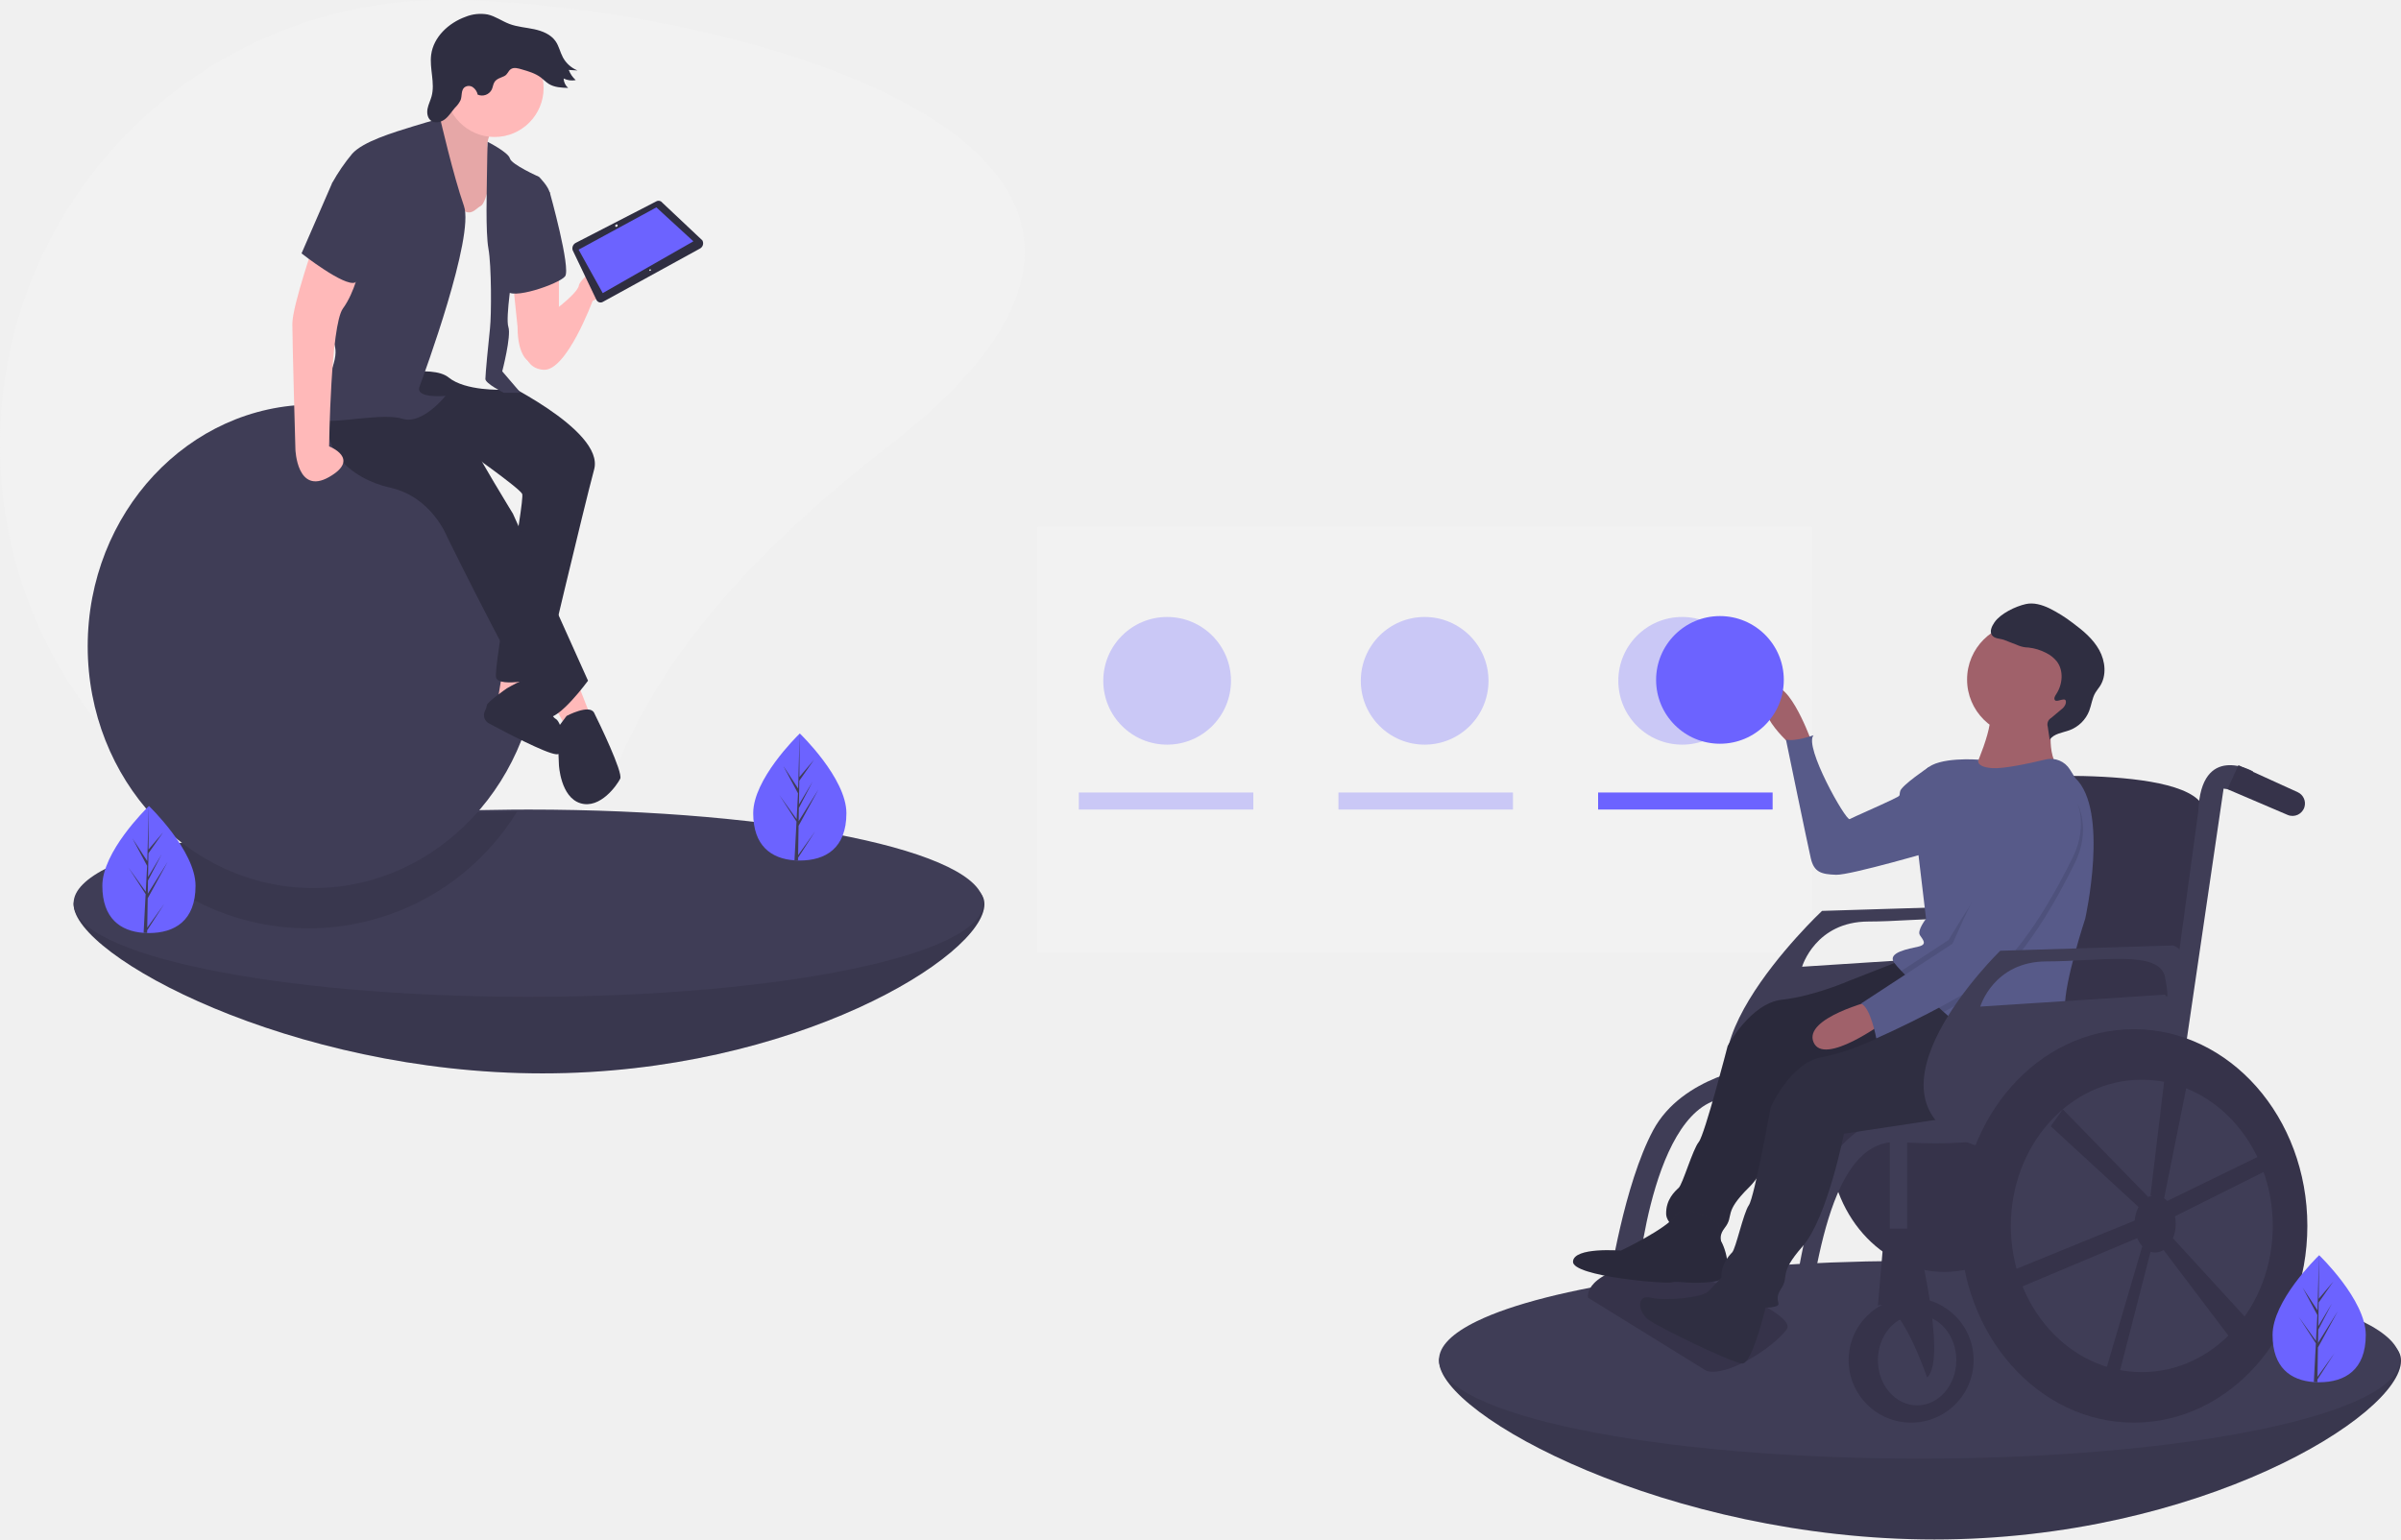
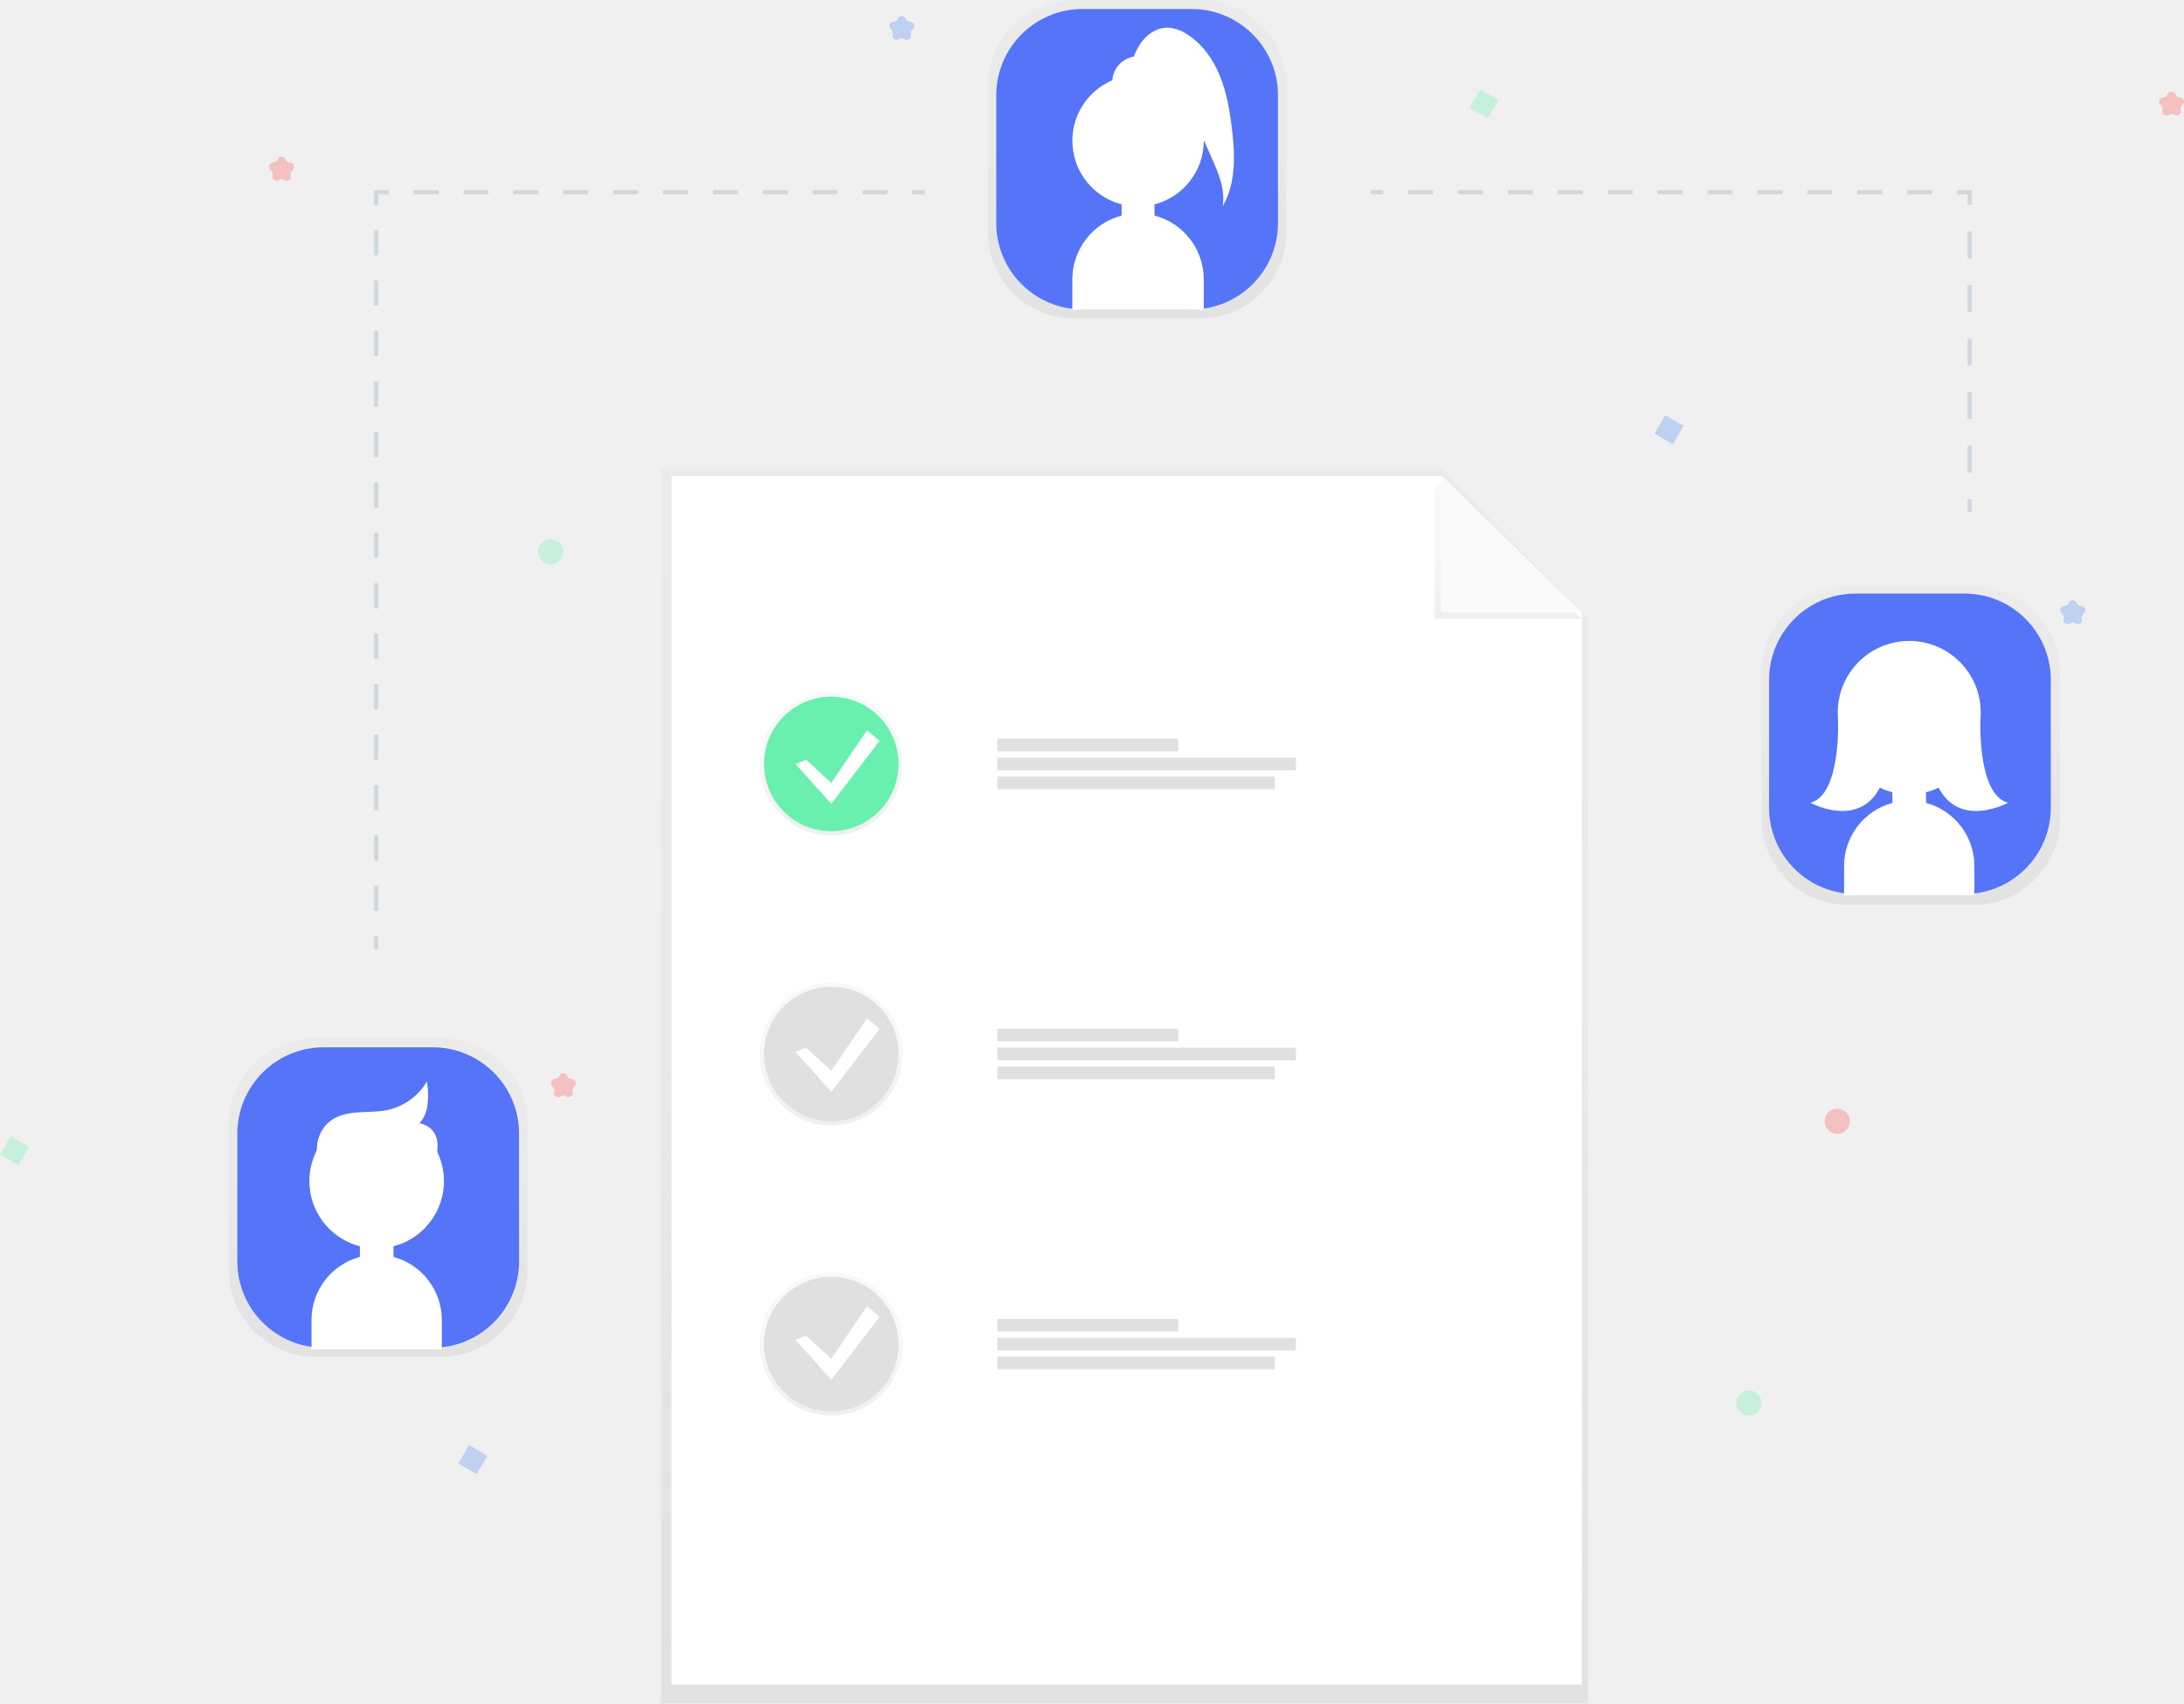
- <svg xmlns="http://www.w3.org/2000/svg" id="a3a13504-18ee-4099-a22c-5e563c906cad" data-name="Layer 1" width="1191.523" height="764.215" viewBox="0 0 1191.523 764.215">
-   <path d="M445.925,288.736c-199.277,154.418-98.875,220.843-220.843,220.843s-220.843-98.875-220.843-220.843,98.875-220.843,220.843-220.843S645.202,134.318,445.925,288.736Z" transform="translate(-4.23827 -67.89235)" fill="#f2f2f2" />
-   <path d="M492.762,516.736c0,25.665-94.571,84-219.25,84s-232.75-58.335-232.75-84c0-6.419,10.586,1.552,22-4,33.23-16.193,112.464-4.257,202.395-4.923q4.162-.038,8.355-.038C398.191,507.775,492.762,491.071,492.762,516.736Z" transform="translate(-4.23827 -67.89235)" fill="#3f3d56" />
-   <path d="M492.762,516.736c0,25.665-94.571,84-219.25,84s-232.75-58.335-232.75-84c0-6.419,10.586,1.552,22-4,33.23-16.193,112.464-4.257,202.395-4.923q4.162-.038,8.355-.038C398.191,507.775,492.762,491.071,492.762,516.736Z" transform="translate(-4.23827 -67.89235)" opacity="0.1" />
-   <path d="M492.262,516.256c0,25.665-101.071,46.48-225.75,46.48s-225.75-20.816-225.75-46.48c0-6.419,6.308-12.525,17.722-18.077,33.23-16.193,109.742-27.7,199.673-28.366q4.162-.038,8.355-.038C391.191,469.775,492.262,490.591,492.262,516.256Z" transform="translate(-4.23827 -67.89235)" fill="#3f3d56" />
-   <path d="M260.842,470.766a121.496,121.496,0,0,1-189.28,22.58C103.062,480.456,175.592,471.296,260.842,470.766Z" transform="translate(-4.23827 -67.89235)" opacity="0.1" />
-   <ellipse cx="155.523" cy="320.843" rx="112" ry="120" fill="#3f3d56" />
-   <path d="M281.61,202.806v28.131l-14.445,16.726s-6.082-2.281-6.082-17.487l-2.281-22.048Z" transform="translate(-4.23827 -67.89235)" fill="#ffb9b9" />
-   <path d="M267.164,230.937s23.569-15.966,24.329-21.288,34.213-29.651,28.891-14.445-22.048,22.048-22.048,22.048-12.925,34.973-24.329,34.213S262.603,236.259,267.164,230.937Z" transform="translate(-4.23827 -67.89235)" fill="#ffb9b9" />
-   <polygon points="249.241 334.109 246.96 347.795 259.125 344.753 259.125 334.109 249.241 334.109" fill="#ffb9b9" />
-   <path d="M255.76,409.605s14.06-8.33,14.633-4.545,6.655,18.23,9.696,19.751,6.843,18.247,0,17.487c-5.3-.589-24.738-10.755-33.234-15.31a4.643,4.643,0,0,1-1.996-6.067,9.579,9.579,0,0,0,1.017-2.952C245.876,416.447,255.76,409.605,255.76,409.605Z" transform="translate(-4.23827 -67.89235)" fill="#2f2e41" />
-   <path d="M248.917,255.266s55.501,25.85,50.179,45.617S274.007,404.283,274.007,404.283s-22.048,5.322-23.569,0,14.445-88.193,12.925-91.235-29.651-22.809-29.651-22.809L175.93,265.91,200.259,243.101Z" transform="translate(-4.23827 -67.89235)" fill="#2f2e41" />
-   <polygon points="286.495 338.671 293.338 356.158 281.173 361.48 273.57 347.795 286.495 338.671" fill="#ffb9b9" />
-   <path d="M249.678,130.579s-6.843,9.123-1.521,13.685,1.521,21.288,1.521,21.288l-6.843,19.007-27.37-5.322V148.065l1.521-15.206s13.685-12.925,15.206-22.809S249.678,130.579,249.678,130.579Z" transform="translate(-4.23827 -67.89235)" fill="#ffb9b9" />
-   <path d="M249.678,130.579s-6.843,9.123-1.521,13.685,1.521,21.288,1.521,21.288l-6.843,19.007-27.37-5.322V148.065l1.521-15.206s13.685-12.925,15.206-22.809S249.678,130.579,249.678,130.579Z" transform="translate(-4.23827 -67.89235)" opacity="0.1" />
-   <path d="M204.06,249.184s35.734,39.535,35.734,41.056,19.007,32.692,19.007,32.692l37.254,82.871s-14.445,19.767-20.528,18.247-49.419-89.714-49.419-89.714-7.603-19.767-28.131-24.329-36.494-20.528-28.891-38.775S204.06,249.184,204.06,249.184Z" transform="translate(-4.23827 -67.89235)" fill="#2f2e41" />
-   <circle cx="245.439" cy="43.679" r="24.329" fill="#ffb9b9" />
-   <path d="M248.917,151.106s-3.041,17.487-6.082,19.007-5.322,6.843-12.165-.76-12.925-22.809-12.925-22.809l-23.569,28.891L191.896,255.266s26.61-6.843,34.973,0,26.61,6.082,26.61,6.082l-3.801-15.206,3.041-25.85-.76-23.569-.76-16.726Z" transform="translate(-4.23827 -67.89235)" fill="#f2f2f2" />
-   <path d="M246.239,138.309s10.281,5.194,11.042,8.235,14.445,9.123,14.445,9.123,5.322,5.322,5.322,8.363-18.247,38.014-18.247,38.014-3.801,23.569-2.281,28.131-3.041,22.048-3.041,22.048l9.123,10.644h-8.363s-9.123-4.562-9.123-6.843,1.521-18.247,2.281-25.09.76-31.172-.76-39.535-.76-30.412-.76-35.734S246.239,138.309,246.239,138.309Z" transform="translate(-4.23827 -67.89235)" fill="#3f3d56" />
-   <path d="M222.688,126.765s-3.421.773-13.305,3.814-25.09,7.603-30.412,13.685a94.248,94.248,0,0,0-9.884,14.445l3.041,54.741s-6.082,11.404-5.322,17.487,6.843,6.843,2.281,19.767-13.685,24.329-5.322,25.85,30.412-3.801,40.295-.76,21.288-11.404,21.288-11.404-15.206,1.521-12.925-4.562,27.37-74.508,22.048-89.714S222.688,126.765,222.688,126.765Z" transform="translate(-4.23827 -67.89235)" fill="#3f3d56" />
-   <path d="M273.247,160.23l3.801,3.041s10.644,38.014,7.603,41.816-27.37,12.165-28.891,6.843S273.247,160.23,273.247,160.23Z" transform="translate(-4.23827 -67.89235)" fill="#3f3d56" />
-   <path d="M160.724,186.84s-11.404,32.692-11.404,41.816,1.521,62.344,1.521,62.344.76,22.809,16.726,13.685,0-15.206,0-15.206.76-60.063,6.843-68.426,8.363-20.528,8.363-20.528Z" transform="translate(-4.23827 -67.89235)" fill="#ffb9b9" />
-   <path d="M285.411,423.29s11.404-6.082,13.685-1.521,14.445,29.651,12.925,32.692-9.884,15.206-19.767,12.165-10.644-19.007-10.644-19.007l-.76-18.247Z" transform="translate(-4.23827 -67.89235)" fill="#2f2e41" />
-   <path d="M254.442,105.695c-1.676.789-3.664,1.26-4.717,2.784-.78,1.129-.858,2.596-1.427,3.845a5.437,5.437,0,0,1-6.995,2.558,6.032,6.032,0,0,0-2.46-3.736,3.583,3.583,0,0,0-4.254.234c-1.567,1.494-1.012,4.099-1.744,6.137a12.953,12.953,0,0,1-2.786,3.82c-1.664,1.92-2.99,4.172-4.994,5.734s-5.043,2.239-7.034.66c-1.674-1.327-2.021-3.776-1.615-5.874s1.415-4.029,1.983-6.088c1.848-6.692-1.098-13.836-.187-20.718,1.168-8.818,8.663-15.784,17.029-18.807A19.922,19.922,0,0,1,246.236,75.08c3.826.854,7.094,3.29,10.759,4.683,3.919,1.49,8.18,1.75,12.28,2.621s8.321,2.555,10.7,6.006c1.66,2.407,2.23,5.397,3.606,7.977a14.311,14.311,0,0,0,7.249,6.494l-4.335-.247a12.777,12.777,0,0,0,3.454,5.041,9.269,9.269,0,0,1-6.001-.793,6.523,6.523,0,0,0,2.237,4.676c-3.336-.1-6.853-.254-9.672-2.041-1.381-.875-2.506-2.094-3.806-3.086-2.769-2.115-6.205-3.118-9.554-4.079-1.759-.505-3.875-1.207-5.466-.075C256.364,103.197,256.155,104.888,254.442,105.695Z" transform="translate(-4.23827 -67.89235)" fill="#2f2e41" />
-   <path d="M180.492,149.586l-11.404,9.123-15.206,34.973s21.288,16.726,26.61,14.445S194.937,165.552,194.937,165.552Z" transform="translate(-4.23827 -67.89235)" fill="#3f3d56" />
-   <path d="M351.538,191.317l-47.987,26.359a2.285,2.285,0,0,1-3.36-.991l-11.755-24.572a3.067,3.067,0,0,1,1.572-3.683l39.841-20.536a2.326,2.326,0,0,1,3.048.583l19.901,18.749A2.955,2.955,0,0,1,351.538,191.317Z" transform="translate(-4.23827 -67.89235)" fill="#2f2e41" />
-   <polygon points="344.098 119.795 299.111 145.508 287.139 123.932 325.732 102.945 344.098 119.795" fill="#6c63ff" />
-   <ellipse cx="310.157" cy="179.893" rx="0.662" ry="0.565" transform="translate(-30.91383 234.8942) rotate(-50.15848)" fill="#f2f2f2" />
-   <ellipse cx="326.86" cy="201.968" rx="0.442" ry="0.376" transform="translate(-41.86114 255.6514) rotate(-50.15848)" fill="#f2f2f2" />
-   <path d="M101.277,507.573c0,17.417-10.353,23.498-23.125,23.498-.296,0-.592-.004-.885-.011-.592-.013-1.179-.04-1.758-.081-11.527-.815-20.482-7.209-20.482-23.406,0-16.759,21.416-37.909,23.029-39.478l.002-.002c.062-.062.094-.092.094-.092S101.277,490.159,101.277,507.573Z" transform="translate(-4.23827 -67.89235)" fill="#6c63ff" />
-   <path d="M77.309,528.406l8.458-11.817-8.48,13.115-.021,1.356c-.592-.013-1.179-.04-1.758-.081l.911-17.423-.006-.136.015-.023.087-1.647L68.014,498.602l8.526,11.913.021.349.687-13.164L69.972,484.114l7.366,11.276.717-27.295.002-.094v.092l-.119,21.523,7.245-8.533-7.275,10.387-.192,11.787,6.766-11.313-6.794,13.047-.106,6.553,9.818-15.746L77.545,513.831Z" transform="translate(-4.23827 -67.89235)" fill="#3f3d56" />
-   <path d="M424.277,471.573c0,17.417-10.353,23.498-23.125,23.498-.296,0-.592-.004-.885-.011-.592-.013-1.179-.04-1.758-.081-11.527-.815-20.482-7.209-20.482-23.406,0-16.759,21.416-37.909,23.029-39.478l.002-.002c.062-.062.094-.092.094-.092S424.277,454.159,424.277,471.573Z" transform="translate(-4.23827 -67.89235)" fill="#6c63ff" />
-   <path d="M400.309,492.406l8.458-11.817-8.48,13.115-.021,1.356c-.592-.013-1.179-.04-1.758-.081l.911-17.423-.006-.136.015-.023.087-1.647L391.014,462.602l8.526,11.913.021.349.687-13.164L392.972,448.114l7.366,11.276.717-27.295.002-.094v.092l-.119,21.523,7.245-8.533-7.275,10.387-.192,11.787,6.766-11.313-6.794,13.047-.106,6.553,9.818-15.746-9.857,18.032Z" transform="translate(-4.23827 -67.89235)" fill="#3f3d56" />
-   <rect x="514.773" y="261.472" width="384.451" height="211.683" fill="#f2f2f2" />
-   <circle cx="579.201" cy="337.963" r="31.686" fill="#6c63ff" opacity="0.3" />
-   <circle cx="706.999" cy="337.963" r="31.686" fill="#6c63ff" opacity="0.3" />
-   <circle cx="834.797" cy="337.963" r="31.686" fill="#6c63ff" opacity="0.3" />
-   <rect x="535.369" y="393.413" width="86.607" height="8.449" fill="#6c63ff" opacity="0.3" />
-   <rect x="664.224" y="393.413" width="86.607" height="8.449" fill="#6c63ff" opacity="0.3" />
-   <rect x="793.078" y="393.413" width="86.607" height="8.449" fill="#6c63ff" />
-   <path d="M1195.762,743.388c0,27.107-99.884,88.719-231.568,88.719s-245.827-61.613-245.827-88.719c0-6.78,11.181,1.64,23.236-4.225,35.097-17.102,118.783-4.496,213.767-5.199q4.395-.04,8.824-.04C1095.878,733.924,1195.762,716.282,1195.762,743.388Z" transform="translate(-4.23827 -67.89235)" fill="#3f3d56" />
-   <path d="M1195.762,743.388c0,27.107-99.884,88.719-231.568,88.719s-245.827-61.613-245.827-88.719c0-6.78,11.181,1.64,23.236-4.225,35.097-17.102,118.783-4.496,213.767-5.199q4.395-.04,8.824-.04C1095.878,733.924,1195.762,716.282,1195.762,743.388Z" transform="translate(-4.23827 -67.89235)" opacity="0.1" />
-   <path d="M1195.234,742.881c0,27.107-106.749,49.092-238.434,49.092S718.366,769.988,718.366,742.881c0-6.78,6.663-13.228,18.718-19.093,35.097-17.102,115.908-29.256,210.891-29.959q4.395-.04,8.824-.04C1088.484,693.789,1195.234,715.774,1195.234,742.881Z" transform="translate(-4.23827 -67.89235)" fill="#3f3d56" />
-   <ellipse cx="964.913" cy="566.664" rx="57.077" ry="64.731" fill="#36334a" />
-   <path d="M994.226,517.434l-85.78,2.639s-88,82.588-25.315,105.023c0,0,89.32,3.852,107.795-10.665C990.927,614.431,1014.021,523.372,994.226,517.434Zm-3.959,24.414-91.719,5.939s6.598-22.435,32.992-22.435,56.087-5.939,58.726,7.918S990.267,541.848,990.267,541.848Z" transform="translate(-4.23827 -67.89235)" fill="#3f3d56" />
-   <path d="M1081.985,569.561l-112.834-3.959,26.394-111.514s105.575-7.918,102.936,19.136S1081.985,569.561,1081.985,569.561Z" transform="translate(-4.23827 -67.89235)" fill="#36334a" />
-   <path d="M973.057,622.868s-67.911,12.018-92.325-23.613,92.378-16.496,92.378-16.496l9.898,27.054Z" transform="translate(-4.23827 -67.89235)" fill="#36334a" />
-   <circle cx="948.417" cy="675.209" r="31.013" fill="#36334a" />
-   <ellipse cx="951.387" cy="675.209" rx="19.465" ry="22.435" fill="#3f3d56" />
-   <path d="M1122.236,450.789s-25.734-14.517-27.054,19.795l-21.775,159.683h9.238l25.074-170.9s12.537,1.98,14.517,1.98S1122.236,450.789,1122.236,450.789Z" transform="translate(-4.23827 -67.89235)" fill="#3f3d56" />
-   <path d="M1147.878,468.408v0a6.171,6.171,0,0,1-8.372,4.023l-29.852-12.763,5.415-11.928,29.421,13.4A6.171,6.171,0,0,1,1147.878,468.408Z" transform="translate(-4.23827 -67.89235)" fill="#36334a" />
-   <path d="M966.512,619.05s-47.509-5.279-60.706,40.251-11.877,80.501-23.095,77.862S847.74,725.285,847.74,725.285l1.98,13.857s41.57,21.115,48.169-1.32,10.558-104.916,48.169-102.936,44.21-1.98,44.21-1.98Z" transform="translate(-4.23827 -67.89235)" fill="#3f3d56" />
-   <path d="M876.113,597.275s-36.951,4.619-51.468,31.673-21.775,75.882-21.775,75.882h13.857s7.918-96.997,49.488-91.719Z" transform="translate(-4.23827 -67.89235)" fill="#3f3d56" />
-   <path d="M851.039,748.38,792.313,712.088s-3.299-13.197,34.312-18.476c0,0,71.11,24.869,64.258,34.21S860.937,751.679,851.039,748.38Z" transform="translate(-4.23827 -67.89235)" fill="#36334a" />
-   <path d="M960.069,539.794c1.809,1.97,35.086,33.63,35.086,33.63s-3.307,22.098-38.911,24.84l-59.341,4.571s-11.216,41.161-24.552,54.315-7.216,13.888-12.22,20.299,2.02,8.13-5.578,8.753-23.294-8.563-23.464-15.667,4.261-11.175,6.231-12.983,6.965-19.103,9.959-22.761,14.332-47.653,14.332-47.653,11.316-21.284,27.003-22.982,33.14-9.328,33.14-9.328" transform="translate(-4.23827 -67.89235)" fill="#2f2e41" />
-   <path d="M960.069,539.794c1.809,1.97,35.086,33.63,35.086,33.63s-3.307,22.098-38.911,24.84l-59.341,4.571s-11.216,41.161-24.552,54.315-7.216,13.888-12.22,20.299,2.02,8.13-5.578,8.753-23.294-8.563-23.464-15.667,4.261-11.175,6.231-12.983,6.965-19.103,9.959-22.761,14.332-47.653,14.332-47.653,11.316-21.284,27.003-22.982,33.14-9.328,33.14-9.328" transform="translate(-4.23827 -67.89235)" opacity="0.1" />
-   <path d="M902.508,434.125s-12.488-33.933-21.036-23.121,13.754,28.567,13.754,28.567Z" transform="translate(-4.23827 -67.89235)" fill="#a0616a" />
-   <path d="M968.292,451.838l-7.11-3.009s-13.051,8.82-13.911,11.684,1.002,1.862-4.124,4.381-19.131,8.618-20.992,9.62-22.94-36.29-17.899-41.645c0,0-9.435,3.401-13.73,2.112,0,0,10.723,51.988,12.355,59.033s5.44,7.876,12.543,8.134,50.232-12.395,50.232-12.395Z" transform="translate(-4.23827 -67.89235)" fill="#575a89" />
-   <path d="M857.046,675.273s-.36,7.376.872,8.223,8.84,18.793-2.879,20.524-18.155-.522-20.989.431-49.55-2.901-49.191-10.277,23.718-5.449,23.718-5.449,23.137-10.931,27.469-17.75S857.046,675.273,857.046,675.273Z" transform="translate(-4.23827 -67.89235)" fill="#2f2e41" />
-   <path d="M857.046,675.273s-.36,7.376.872,8.223,8.84,18.793-2.879,20.524-18.155-.522-20.989.431-49.55-2.901-49.191-10.277,23.718-5.449,23.718-5.449,23.137-10.931,27.469-17.75S857.046,675.273,857.046,675.273Z" transform="translate(-4.23827 -67.89235)" opacity="0.1" />
-   <path d="M881.151,714.123s-7.105,30.957-12.317,30.641-42.007-18.222-46.534-21.769c-5.813-4.554-5.583-12.601,1.089-10.911s25.545.174,28.753-3.233l8.248-8.762Z" transform="translate(-4.23827 -67.89235)" fill="#2f2e41" />
-   <path d="M953.993,542.131c1.947,1.833,61.165,52.069,61.165,52.069s-1.692,22.28-37.002,27.603l-58.851,8.872s-8.194,41.868-20.538,55.956-6.187,14.376-10.712,21.134,2.605,7.962-4.927,9.135-23.855-6.847-24.541-13.92,3.438-11.455,5.271-13.402,5.558-19.559,8.278-23.425,10.83-48.569,10.83-48.569,9.739-22.05,25.261-24.884,32.374-11.712,32.374-11.712" transform="translate(-4.23827 -67.89235)" fill="#2f2e41" />
-   <circle cx="1004.265" cy="337.327" r="28.079" fill="#a0616a" />
-   <path d="M1023.221,422.747s-4.211,17.154,2.203,25.946-42.9,4.607-42.9,4.607,13.348-27.835,8.423-34.307S1023.221,422.747,1023.221,422.747Z" transform="translate(-4.23827 -67.89235)" fill="#a0616a" />
-   <path d="M960.187,449.718c-5.957,6.328-3.927,42.212-3.927,42.212l3.806,32.046s-4.554,5.813-3.065,8.133,3.923,4.611-.774,5.699-15.522,2.834-12.057,7.932a49.147,49.147,0,0,0,3.629,4.133c1.104,1.168,2.417,2.523,3.906,4.035,3.483,3.518,7.913,7.844,12.828,12.406q2.088,1.952,4.281,3.938c18.75,16.961,42.065,34.915,46.889,26.299,8.077-14.433,13.69-16.494,13.319-28.78s10.027-43.815,10.027-43.815,12.09-53.809-4.948-69.848l-2.664-4.261a11.13,11.13,0,0,0-12.044-4.928c-8.316,1.987-21.064,4.732-26.588,4.289-8.534-.688-6.663-4.197-6.663-4.197S966.145,443.39,960.187,449.718Z" transform="translate(-4.23827 -67.89235)" fill="#575a89" />
-   <path d="M933.859,564.496s-34.738,8.617-29.642,20.76,35.168-10.049,35.168-10.049Z" transform="translate(-4.23827 -67.89235)" fill="#a0616a" />
-   <path d="M1024.043,415.492c-.691-.838-.008-2.061.594-2.965,3.224-4.842,3.839-11.731.293-16.341a15.558,15.558,0,0,0-5.129-4.103,24.84,24.84,0,0,0-8.95-2.747,13.856,13.856,0,0,1-4.863-.958c-.979-.497-5.6-2.115-6.592-2.587-2.181-1.037-5.214-.589-6.611-2.558-1.337-1.884-.088-4.464,1.21-6.375,2.958-4.352,10.439-7.959,15.575-9.101,3.898-.867,7.966.352,11.579,2.054a70.691,70.691,0,0,1,11.794,7.379c5.053,3.744,10.032,7.893,13.067,13.401s3.766,12.683.338,17.955c-.714,1.098-1.588,2.09-2.256,3.216-1.631,2.748-1.926,6.072-3.078,9.053a16.756,16.756,0,0,1-9.683,9.54c-3.512,1.298-7.831,1.657-9.906,4.774l-.968-6.498a3.747,3.747,0,0,1,1.752-4.374l4.974-4.19a5.684,5.684,0,0,0,2.15-2.772C1030.409,412.807,1025.196,416.889,1024.043,415.492Z" transform="translate(-4.23827 -67.89235)" fill="#2f2e41" />
-   <path d="M974.24,539.155l-22.535,14.751c4.469,4.519,10.505,10.367,17.109,16.344,6.255-3.367,12.634-7.012,18.34-10.675,20.878-13.4,38.78-47.048,46.8-63.371s1.492-28.895,1.492-28.895a60.969,60.969,0,0,0-16.695-4.698C1008.298,461.034,974.24,539.155,974.24,539.155Z" transform="translate(-4.23827 -67.89235)" opacity="0.1" />
-   <path d="M971.262,534.515,947.799,549.871c1.104,1.168,2.417,2.523,3.906,4.035,3.483,3.518,7.913,7.844,12.828,12.406,6.665-3.559,13.542-7.461,19.643-11.377,20.878-13.4,38.78-47.048,46.8-63.371s-13.559-10.468-13.559-10.468,11.198-5.068.745-6.644S971.262,534.515,971.262,534.515Z" transform="translate(-4.23827 -67.89235)" opacity="0.1" />
-   <path d="M1034.415,464.502s6.528,12.573-1.492,28.895-25.922,49.97-46.8,63.371-50.748,26.6-50.748,26.6-2.834-15.522-7.616-17.269l45.451-29.75s34.058-78.12,44.51-76.544A60.969,60.969,0,0,1,1034.415,464.502Z" transform="translate(-4.23827 -67.89235)" fill="#575a89" />
-   <polygon points="937.86 562.375 937.86 639.577 946.438 639.577 946.438 561.055 937.86 562.375" fill="#3f3d56" />
-   <path d="M954.635,677.776s16.496,64.665,5.939,73.903c0,0-13.857-40.91-24.414-35.632l3.299-38.271Z" transform="translate(-4.23827 -67.89235)" fill="#36334a" />
-   <path d="M1082.645,537.229l-85.78,2.639s-75.882,73.903-13.197,96.338c0,0,77.202,12.537,95.678-1.98C1079.346,634.226,1102.441,543.168,1082.645,537.229Zm-3.959,24.414-91.719,5.939s6.598-22.435,32.992-22.435,56.087-5.939,58.726,7.918S1078.686,561.643,1078.686,561.643Z" transform="translate(-4.23827 -67.89235)" fill="#3f3d56" />
-   <ellipse cx="1058.941" cy="608.564" rx="86.11" ry="97.657" fill="#36334a" />
-   <ellipse cx="1062.901" cy="608.564" rx="64.995" ry="72.583" fill="#3f3d56" />
-   <path d="M1083.965,675.467a19.329,19.329,0,0,0-.377-3.771l48.546-24.273-3.299-7.258-49.039,23.891a10.24,10.24,0,0,0-1.629-1.361l.038.008,14.339-71.366-12.684-.288-8.431,70.232.808.17a7.916,7.916,0,0,0-1.891.646l-42.412-43.534-5.994,8.406,43.575,40.089a17.528,17.528,0,0,0-1.929,6.757l-61.441,25.078-1.32,10.558,64.045-26.935a13.998,13.998,0,0,0,2.503,4.046l-19.699,67.099h7.258l16.535-64.368a7.534,7.534,0,0,0,2.271.363,7.864,7.864,0,0,0,4.194-1.257l34.407,45.467,10.558-7.258-40.314-44.036A18.452,18.452,0,0,0,1083.965,675.467Z" transform="translate(-4.23827 -67.89235)" fill="#36334a" />
-   <circle cx="853.545" cy="337.517" r="31.686" fill="#6c63ff" />
-   <path d="M1178.277,730.573c0,17.417-10.353,23.498-23.125,23.498-.296,0-.592-.004-.885-.011-.592-.013-1.179-.04-1.758-.081-11.527-.815-20.482-7.209-20.482-23.406,0-16.759,21.416-37.909,23.029-39.478l.002-.002c.062-.062.094-.092.094-.092S1178.277,713.159,1178.277,730.573Z" transform="translate(-4.23827 -67.89235)" fill="#6c63ff" />
-   <path d="M1154.309,751.406l8.458-11.817-8.48,13.115-.021,1.356c-.592-.013-1.179-.04-1.758-.081l.911-17.423-.006-.136.015-.023.087-1.647-8.501-13.147,8.526,11.913.021.349.687-13.164-7.277-13.586,7.366,11.276.717-27.295.002-.094v.092l-.119,21.523,7.245-8.533-7.275,10.387-.192,11.787,6.766-11.313-6.794,13.047-.106,6.553,9.818-15.746-9.857,18.032Z" transform="translate(-4.23827 -67.89235)" fill="#3f3d56" />
+ <svg xmlns="http://www.w3.org/2000/svg" xmlns:xlink="http://www.w3.org/1999/xlink" id="54fcc2f7-53e7-45d8-a841-dc7d14505feb" data-name="Layer 1" width="1038.87" height="810.47" viewBox="0 0 1038.87 810.47">
+   <defs>
+     <linearGradient id="27465f25-9408-49a9-9216-48a6ce9c70a8" x1="534.92" y1="810.47" x2="534.92" y2="222.47" gradientUnits="userSpaceOnUse">
+       <stop offset="0" stop-color="gray" stop-opacity="0.25" />
+       <stop offset="0.54" stop-color="gray" stop-opacity="0.12" />
+       <stop offset="1" stop-color="gray" stop-opacity="0.1" />
+     </linearGradient>
+     <linearGradient id="e91042cb-24ea-45b7-b114-6b1d04bb7f08" x1="717.42" y1="294.47" x2="717.42" y2="230.47" xlink:href="#27465f25-9408-49a9-9216-48a6ce9c70a8" />
+     <linearGradient id="9cf8e098-6faf-4a73-b831-ba42ba092f0c" x1="395.42" y1="397.47" x2="395.42" y2="329.47" xlink:href="#27465f25-9408-49a9-9216-48a6ce9c70a8" />
+     <linearGradient id="21bcc3e4-cd05-4d2e-b95d-9c2cbf890a58" x1="395.42" y1="535.47" x2="395.42" y2="467.47" xlink:href="#27465f25-9408-49a9-9216-48a6ce9c70a8" />
+     <linearGradient id="4d853afe-cdcc-4858-a900-820b5357492d" x1="395.42" y1="673.47" x2="395.42" y2="605.47" xlink:href="#27465f25-9408-49a9-9216-48a6ce9c70a8" />
+     <linearGradient id="d1e401fd-77b8-4ce0-9bb7-4c75914a74e3" x1="908.9" y1="430.51" x2="908.9" y2="279" xlink:href="#27465f25-9408-49a9-9216-48a6ce9c70a8" />
+     <linearGradient id="d4f55a51-6681-4e20-af66-41db58e2378f" x1="540.9" y1="151.51" x2="540.9" y2="0" xlink:href="#27465f25-9408-49a9-9216-48a6ce9c70a8" />
+     <linearGradient id="fbbf67ca-fbff-4142-84f8-518d9367c25b" x1="179.9" y1="645.51" x2="179.9" y2="494" xlink:href="#27465f25-9408-49a9-9216-48a6ce9c70a8" />
+   </defs>
+   <g opacity="0.5">
+     <polygon points="755.41 810.47 314.42 810.47 314.42 222.47 685.42 222.47 755.41 294.47 755.41 810.47" fill="url(#27465f25-9408-49a9-9216-48a6ce9c70a8)" />
+   </g>
+   <polygon points="752.41 801.47 319.42 801.47 319.42 226.47 685.75 226.47 752.41 291.47 752.41 801.47" fill="#fff" />
+   <g opacity="0.5">
+     <polygon points="682.41 294.47 682.41 230.47 688.17 230.47 752.41 294.47 682.41 294.47" fill="url(#e91042cb-24ea-45b7-b114-6b1d04bb7f08)" />
+   </g>
+   <polygon points="685.41 291.47 685.41 226.47 752.41 291.47 685.41 291.47" fill="#fafafa" />
+   <g opacity="0.5">
+     <circle cx="395.42" cy="363.47" r="34" fill="url(#9cf8e098-6faf-4a73-b831-ba42ba092f0c)" />
+   </g>
+   <circle cx="395.42" cy="363.47" r="32" fill="#69f0ae" />
+   <g opacity="0.5">
+     <circle cx="395.42" cy="501.47" r="34" fill="url(#21bcc3e4-cd05-4d2e-b95d-9c2cbf890a58)" />
+   </g>
+   <circle cx="395.42" cy="501.47" r="32" fill="#e0e0e0" />
+   <g opacity="0.5">
+     <circle cx="395.42" cy="639.47" r="34" fill="url(#4d853afe-cdcc-4858-a900-820b5357492d)" />
+   </g>
+   <circle cx="395.42" cy="639.47" r="32" fill="#e0e0e0" />
+   <rect x="474.42" y="351.47" width="86" height="6" fill="#e0e0e0" />
+   <rect x="474.42" y="360.47" width="142" height="6" fill="#e0e0e0" />
+   <rect x="474.42" y="369.47" width="132" height="6" fill="#e0e0e0" />
+   <rect x="474.42" y="489.47" width="86" height="6" fill="#e0e0e0" />
+   <rect x="474.42" y="498.47" width="142" height="6" fill="#e0e0e0" />
+   <rect x="474.42" y="507.47" width="132" height="6" fill="#e0e0e0" />
+   <rect x="474.42" y="627.47" width="86" height="6" fill="#e0e0e0" />
+   <rect x="474.42" y="636.47" width="142" height="6" fill="#e0e0e0" />
+   <rect x="474.42" y="645.47" width="132" height="6" fill="#e0e0e0" />
+   <polygon points="383.42 361.47 395.42 372.47 412.42 347.47 418.42 352.47 395.42 382.47 378.42 363.47 383.42 361.47" fill="#fff" />
+   <polygon points="383.42 498.47 395.42 509.47 412.42 484.47 418.42 489.47 395.42 519.47 378.42 500.47 383.42 498.47" fill="#fff" />
+   <polygon points="383.42 635.47 395.42 646.47 412.42 621.47 418.42 626.47 395.42 656.47 378.42 637.47 383.42 635.47" fill="#fff" />
+   <g opacity="0.5">
+     <rect x="837.88" y="279" width="142.04" height="151.51" rx="41.07" ry="41.07" fill="url(#d1e401fd-77b8-4ce0-9bb7-4c75914a74e3)" />
+   </g>
+   <rect x="841.51" y="282.41" width="134" height="142.93" rx="41.07" ry="41.07" fill="#5574f7" />
+   <path d="M996.73,426.77V421.7a32,32,0,1,0-16,0v5.07a31.12,31.12,0,0,0-23,29.94v14h62v-14A31.12,31.12,0,0,0,996.73,426.77Z" transform="translate(-80.56 -44.76)" fill="#fff" />
+   <circle cx="908.17" cy="338.95" r="34" fill="#fff" />
+   <path d="M1022.64,386.06s-1.91,36.65,13.09,40.65c0,0-31,17-37-20Z" transform="translate(-80.56 -44.76)" fill="#fff" />
+   <path d="M954.82,386.06s1.91,36.65-13.09,40.65c0,0,31,17,37-20Z" transform="translate(-80.56 -44.76)" fill="#fff" />
+   <g opacity="0.5">
+     <rect x="469.88" width="142.04" height="151.51" rx="41.07" ry="41.07" fill="url(#d4f55a51-6681-4e20-af66-41db58e2378f)" />
+   </g>
+   <rect x="473.9" y="4.29" width="134" height="142.93" rx="41.07" ry="41.07" fill="#5574f7" />
+   <path d="M666.5,105.61c-1-8.49-2.5-17-5.75-24.94S652.28,65.44,645,60.92a18,18,0,0,0-8.7-3c-5.69-.2-10.95,3.64-13.88,8.52a39.74,39.74,0,0,0-2.59,5.27,12.27,12.27,0,0,0-10.18,11.24A31.28,31.28,0,0,0,614.09,142v5.33a31.39,31.39,0,0,0-23.45,30.27V192.1h62.53V177.59a31.39,31.39,0,0,0-23.45-30.27V142a31.28,31.28,0,0,0,23.45-30.28c0-.07,0-.15,0-.22l3.52,7.83c3.35,7.46,6.78,15.46,5.47,23.54C668.59,131.87,668.06,118.25,666.5,105.61Z" transform="translate(-80.56 -44.76)" fill="#fff" />
+   <g opacity="0.5">
+     <rect x="108.88" y="494" width="142.04" height="151.51" rx="41.07" ry="41.07" fill="url(#fbbf67ca-fbff-4142-84f8-518d9367c25b)" />
+   </g>
+   <rect x="112.9" y="498.29" width="134" height="142.93" rx="41.07" ry="41.07" fill="#5574f7" />
+   <path d="M234.45,602.7a23.91,23.91,0,0,1-2.63-12.4,16.58,16.58,0,0,1,5.46-11.25c3.59-3.06,8.46-4.14,13.16-4.52s9.47-.15,14.1-1.06a29.47,29.47,0,0,0,18.82-12.76,39.63,39.63,0,0,1-.1,10.85c-.7,3.56-2.53,7.06-5.62,9,3.74-1.73,3.34,2.33,2.52,4.76,1.86,2.24,6.36,2.61,6.59,5.51a18.24,18.24,0,0,1-.94,8.57c-1.13,2.67.08,7.38-2.81,7.59" transform="translate(-80.56 -44.76)" fill="#fff" stroke="#fff" stroke-miterlimit="10" />
+   <path d="M279.78,579.16s16.45,1.43,4.74,25.86" transform="translate(-80.56 -44.76)" fill="#fff" />
+   <path d="M267.73,642.77V637.7a32,32,0,1,0-16,0v5.07a31.12,31.12,0,0,0-23,29.94v14h62v-14A31.12,31.12,0,0,0,267.73,642.77Z" transform="translate(-80.56 -44.76)" fill="#fff" />
+   <line x1="178.92" y1="451.47" x2="178.92" y2="445.47" fill="none" stroke="#cfd8dc" stroke-miterlimit="10" stroke-width="2" />
+   <line x1="178.92" y1="433.47" x2="178.92" y2="103.47" fill="none" stroke="#cfd8dc" stroke-miterlimit="10" stroke-width="2" stroke-dasharray="12 12" />
+   <polyline points="178.91 97.47 178.91 91.47 184.91 91.47" fill="none" stroke="#cfd8dc" stroke-miterlimit="10" stroke-width="2" />
+   <line x1="196.77" y1="91.47" x2="427.99" y2="91.47" fill="none" stroke="#cfd8dc" stroke-miterlimit="10" stroke-width="2" stroke-dasharray="11.86 11.86" />
+   <line x1="433.92" y1="91.47" x2="439.92" y2="91.47" fill="none" stroke="#cfd8dc" stroke-miterlimit="10" stroke-width="2" />
+   <line x1="651.92" y1="91.47" x2="657.92" y2="91.47" fill="none" stroke="#cfd8dc" stroke-miterlimit="10" stroke-width="2" />
+   <line x1="669.78" y1="91.47" x2="924.98" y2="91.47" fill="none" stroke="#cfd8dc" stroke-miterlimit="10" stroke-width="2" stroke-dasharray="11.87 11.87" />
+   <polyline points="930.91 91.47 936.91 91.47 936.91 97.47" fill="none" stroke="#cfd8dc" stroke-miterlimit="10" stroke-width="2" />
+   <line x1="936.92" y1="110.2" x2="936.92" y2="231.11" fill="none" stroke="#cfd8dc" stroke-miterlimit="10" stroke-width="2" stroke-dasharray="12.73 12.73" />
+   <line x1="936.92" y1="237.47" x2="936.92" y2="243.47" fill="none" stroke="#cfd8dc" stroke-miterlimit="10" stroke-width="2" />
+   <rect x="82.42" y="587.17" width="10.12" height="10.12" transform="translate(227.27 -9.16) rotate(30)" fill="#69f0ae" opacity="0.3" />
+   <rect x="781.42" y="89.17" width="10.12" height="10.12" transform="translate(71.92 -425.38) rotate(30)" fill="#69f0ae" opacity="0.3" />
+   <rect x="300.42" y="734.17" width="10.12" height="10.12" transform="translate(329.98 -98.46) rotate(30)" fill="#4d8af0" opacity="0.3" />
+   <rect x="869.42" y="244.17" width="10.12" height="10.12" transform="translate(161.21 -448.61) rotate(30)" fill="#4d8af0" opacity="0.3" />
+   <circle cx="831.92" cy="667.47" r="6" fill="#69f0ae" opacity="0.3" />
+   <circle cx="261.92" cy="262.47" r="6" fill="#69f0ae" opacity="0.3" />
+   <circle cx="873.92" cy="533.47" r="6" fill="#ff5252" opacity="0.3" />
+   <path d="M1115.43,89.65h0a2.05,2.05,0,0,0,2,1.42h0a2.05,2.05,0,0,1,1.21,3.71h0a2.05,2.05,0,0,0-.75,2.29h0a2.05,2.05,0,0,1-3.16,2.29h0a2.05,2.05,0,0,0-2.41,0h0a2.05,2.05,0,0,1-3.16-2.29h0a2.05,2.05,0,0,0-.75-2.29h0a2.05,2.05,0,0,1,1.21-3.71h0a2.05,2.05,0,0,0,2-1.42h0A2.05,2.05,0,0,1,1115.43,89.65Z" transform="translate(-80.56 -44.76)" fill="#ff5252" opacity="0.3" />
+   <path d="M350.43,556.65h0a2.05,2.05,0,0,0,2,1.42h0a2.05,2.05,0,0,1,1.21,3.71h0a2.05,2.05,0,0,0-.75,2.29h0a2.05,2.05,0,0,1-3.16,2.29h0a2.05,2.05,0,0,0-2.41,0h0a2.05,2.05,0,0,1-3.16-2.29h0a2.05,2.05,0,0,0-.75-2.29h0a2.05,2.05,0,0,1,1.21-3.71h0a2.05,2.05,0,0,0,2-1.42h0A2.05,2.05,0,0,1,350.43,556.65Z" transform="translate(-80.56 -44.76)" fill="#ff5252" opacity="0.3" />
+   <path d="M216.43,120.65h0a2.05,2.05,0,0,0,2,1.42h0a2.05,2.05,0,0,1,1.21,3.71h0a2.05,2.05,0,0,0-.75,2.29h0a2.05,2.05,0,0,1-3.16,2.29h0a2.05,2.05,0,0,0-2.41,0h0a2.05,2.05,0,0,1-3.16-2.29h0a2.05,2.05,0,0,0-.75-2.29h0a2.05,2.05,0,0,1,1.21-3.71h0a2.05,2.05,0,0,0,2-1.42h0A2.05,2.05,0,0,1,216.43,120.65Z" transform="translate(-80.56 -44.76)" fill="#ff5252" opacity="0.3" />
+   <path d="M511.43,53.65h0a2.05,2.05,0,0,0,2,1.42h0a2.05,2.05,0,0,1,1.21,3.71h0a2.05,2.05,0,0,0-.75,2.29h0a2.05,2.05,0,0,1-3.16,2.29h0a2.05,2.05,0,0,0-2.41,0h0a2.05,2.05,0,0,1-3.16-2.29h0a2.05,2.05,0,0,0-.75-2.29h0a2.05,2.05,0,0,1,1.21-3.71h0a2.05,2.05,0,0,0,2-1.42h0A2.05,2.05,0,0,1,511.43,53.65Z" transform="translate(-80.56 -44.76)" fill="#4d8af0" opacity="0.3" />
+   <path d="M1068.43,331.65h0a2.05,2.05,0,0,0,2,1.42h0a2.05,2.05,0,0,1,1.21,3.71h0a2.05,2.05,0,0,0-.75,2.29h0a2.05,2.05,0,0,1-3.16,2.29h0a2.05,2.05,0,0,0-2.41,0h0a2.05,2.05,0,0,1-3.16-2.29h0a2.05,2.05,0,0,0-.75-2.29h0a2.05,2.05,0,0,1,1.21-3.71h0a2.05,2.05,0,0,0,2-1.42h0A2.05,2.05,0,0,1,1068.43,331.65Z" transform="translate(-80.56 -44.76)" fill="#4d8af0" opacity="0.3" />
</svg>
